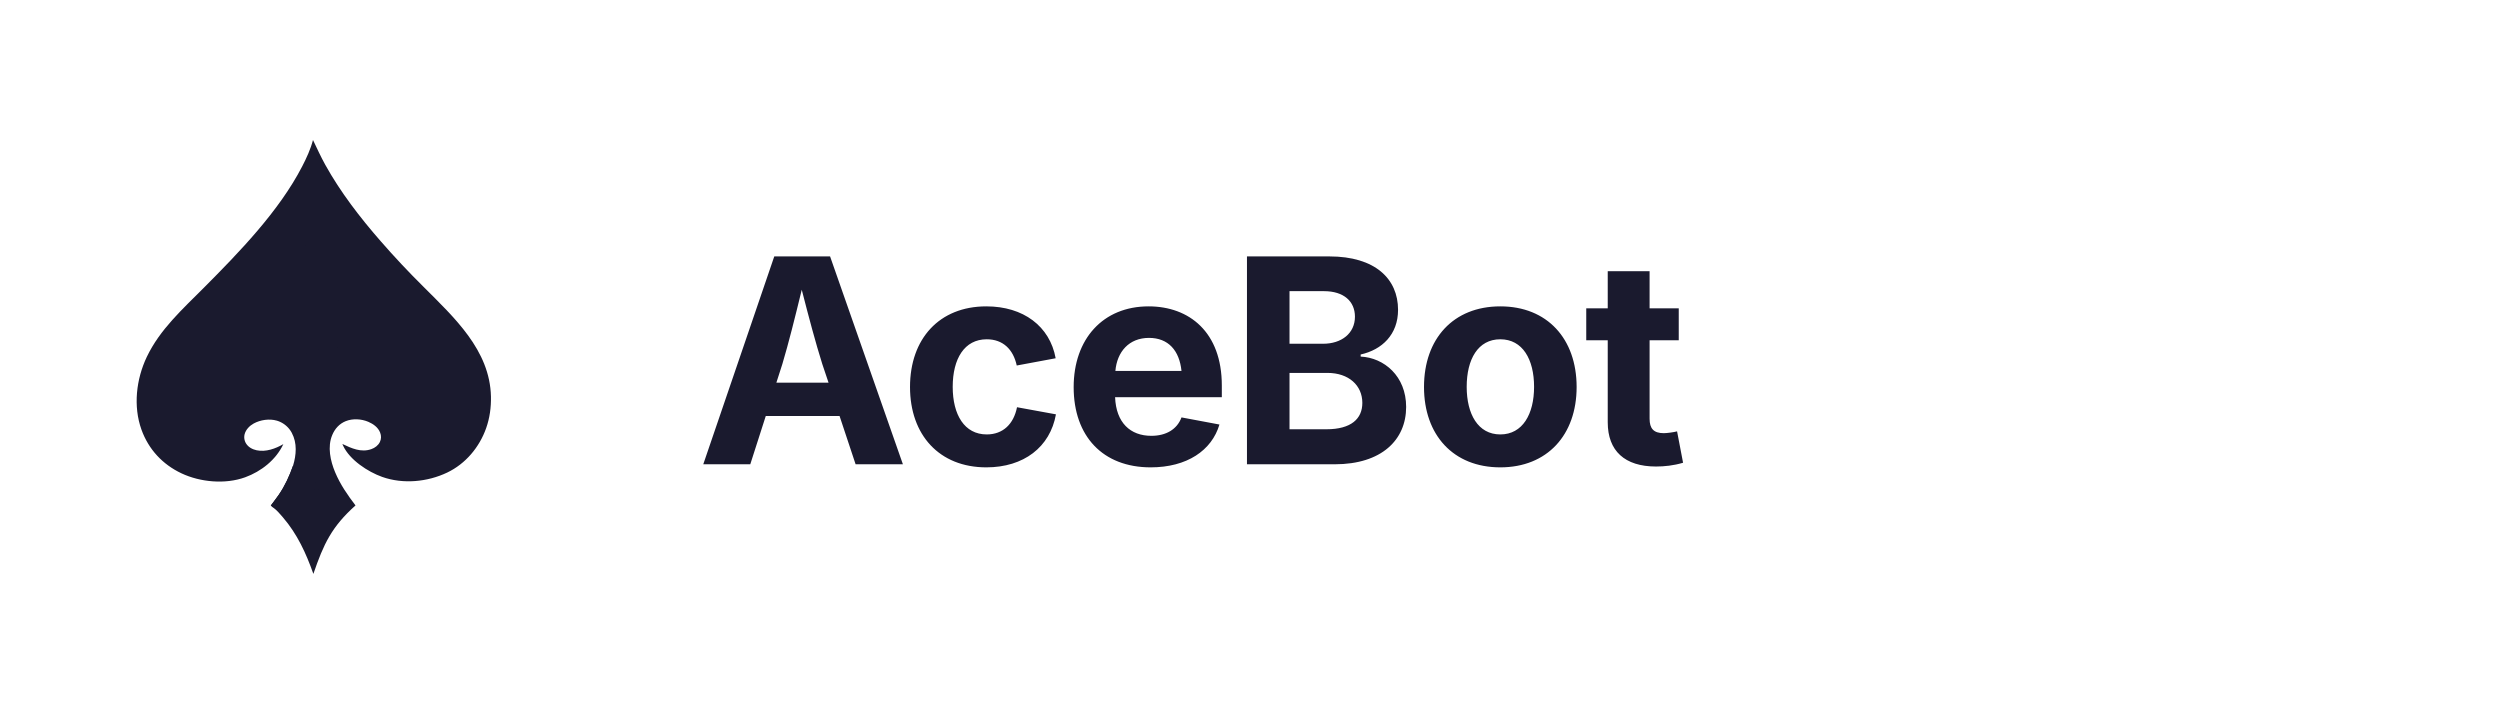
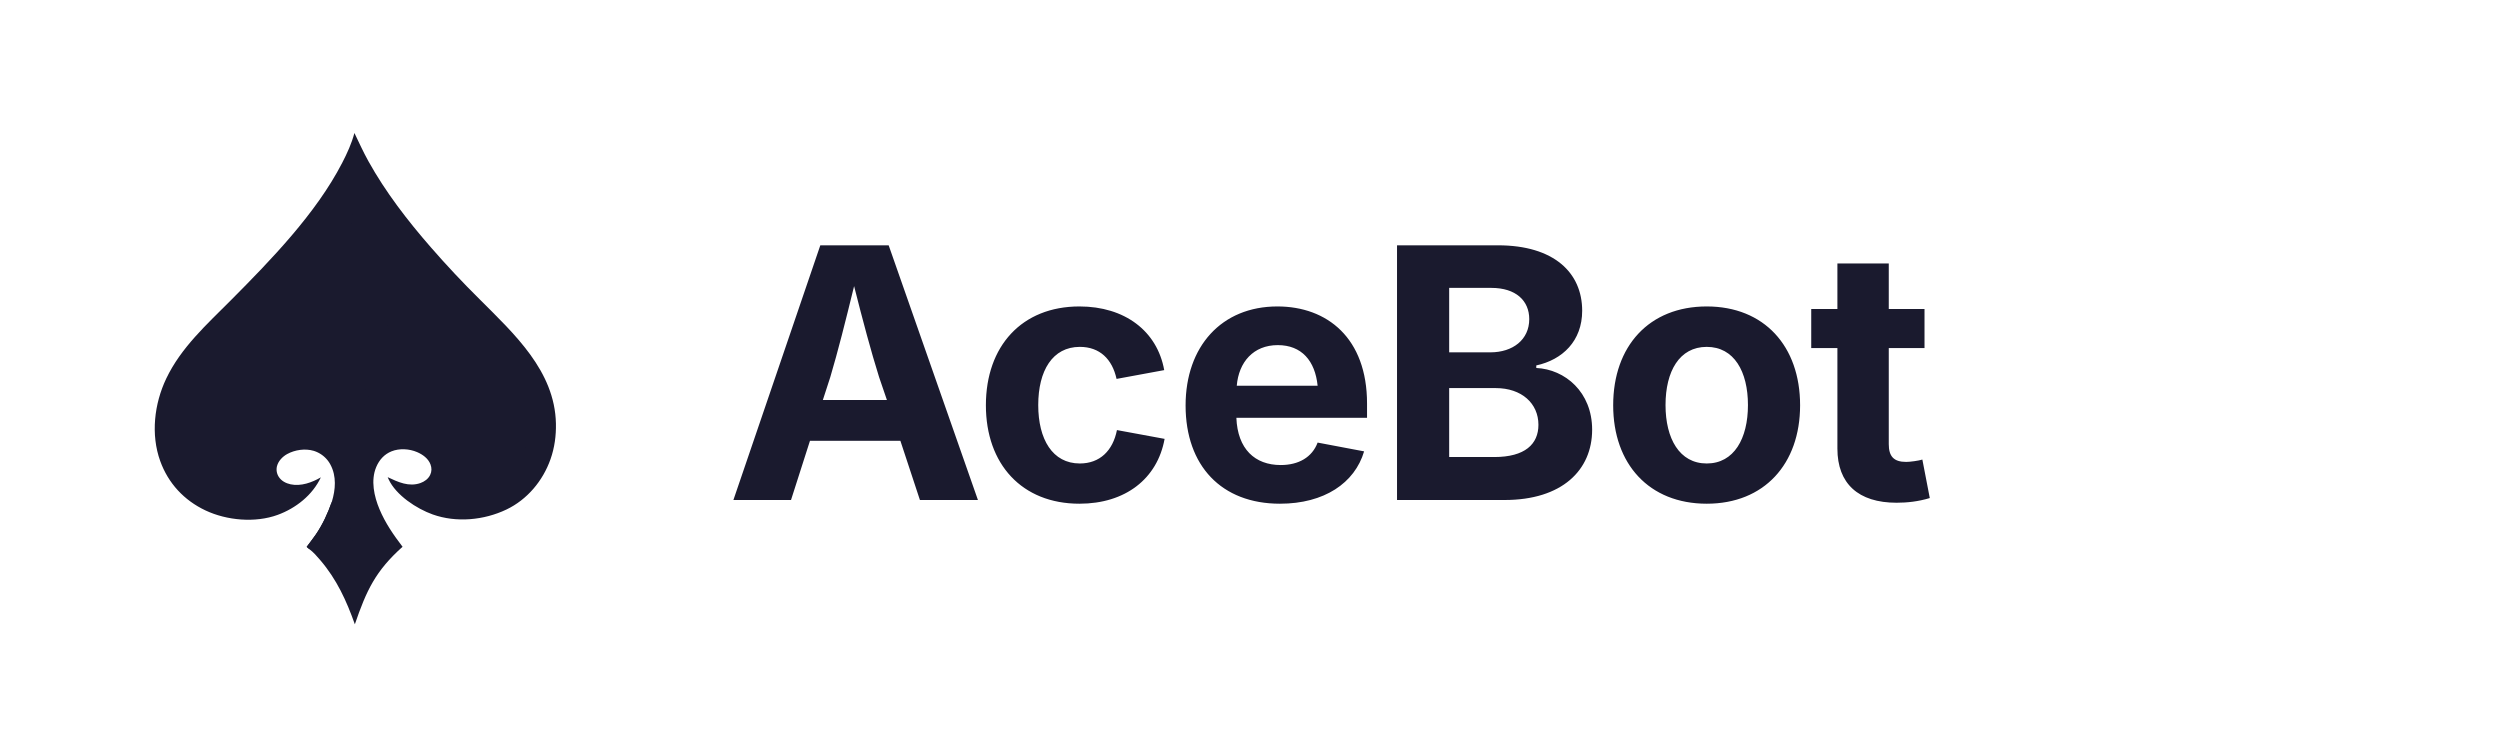
- <svg xmlns="http://www.w3.org/2000/svg" viewBox="0 0 280 80">
-   <g fill="#1a1a2e" transform="translate(0, 5) scale(0.068)">
+ <svg xmlns="http://www.w3.org/2000/svg" viewBox="0 0 200 60">
+   <g fill="#1a1a2e" transform="translate(0, 2) scale(0.055)">
    <path d="M515.507 157.075C522.154 170.856 528.368 184.62 535.812 198.022C560.821 243.046 592.999 284.752 626.795 323.476Q660.733 362.441 697.479 398.771C747.607 449.043 807.018 503.036 808.622 579.684C808.993 597.408 806.642 614.826 800.732 631.591C789.642 663.048 766.877 690.322 736.589 704.78C703.906 720.381 663.835 724.179 629.465 711.961C605.979 703.613 576.038 683.968 565.248 660.8Q564.536 659.261 563.885 657.695C578.989 664.851 594.797 672.202 611.644 666.205C617.534 664.109 622.891 660.192 625.674 654.466C628.078 649.522 628.11 644.172 626.142 639.076C622.8 630.421 614.862 624.728 606.603 621.207C595.281 616.38 581.009 615.495 569.488 620.118C558.924 624.357 551.622 632.55 547.254 642.901C539.025 662.402 544.129 685.627 552.024 704.402C560.471 724.491 572.383 741.712 585.538 758.927C546.159 794.191 533.065 822.341 516.14 871.713C504.071 837.617 489.771 806.366 466.087 778.692C461.31 773.11 455.888 766.701 449.935 762.434L446.08 759.062C450.38 753.166 454.994 747.477 459.122 741.46C469.422 726.441 476.688 710.471 482.708 693.351C488.065 675.758 489.629 656.279 480.679 639.565Q480.202 638.66 479.68 637.78Q479.159 636.899 478.594 636.046Q478.03 635.193 477.424 634.369Q476.817 633.545 476.171 632.752Q475.524 631.959 474.839 631.199Q474.154 630.439 473.432 629.715Q472.71 628.99 471.953 628.302Q471.195 627.614 470.405 626.964Q469.614 626.315 468.793 625.705Q467.971 625.096 467.12 624.528Q466.269 623.96 465.39 623.436Q464.512 622.911 463.609 622.43Q462.706 621.95 461.78 621.515Q460.854 621.08 459.907 620.691Q458.961 620.303 457.996 619.962Q457.031 619.621 456.051 619.329C443.763 615.723 428.888 617.934 417.729 624.062C411.053 627.729 404.9 634.058 402.919 641.564Q402.794 642.049 402.694 642.54Q402.594 643.03 402.519 643.525Q402.444 644.02 402.394 644.518Q402.344 645.017 402.32 645.517Q402.295 646.017 402.296 646.518Q402.297 647.018 402.323 647.518Q402.349 648.018 402.4 648.517Q402.452 649.015 402.529 649.509Q402.605 650.004 402.707 650.494Q402.808 650.985 402.935 651.469Q403.061 651.954 403.212 652.431Q403.363 652.909 403.537 653.378Q403.712 653.847 403.91 654.307Q404.109 654.767 404.33 655.216Q404.552 655.665 404.795 656.102Q405.039 656.54 405.305 656.964C409.092 663.107 415.757 666.595 422.633 668.087C437.639 671.342 453.855 665.447 466.704 657.954C454.574 683.826 430.326 702.903 403.811 712.572C371.218 724.457 329.996 720.753 298.839 706.049C267.796 691.398 244.712 666.649 233.013 634.16C219.121 595.581 224.369 550.895 241.788 514.305C263.287 469.147 300.943 435.387 335.65 400.521C394.007 341.897 459.657 274.251 497.726 200.52C504.897 186.632 511.548 172.241 515.507 157.075Z" />
    <path d="M482.708 693.351C483.046 695.79 482.105 697.905 482.036 700.341L482.656 697.682C481.915 702.061 480.09 706.1 478.763 710.316C477.584 714.064 476.824 718.008 475.34 721.65C469.373 736.296 458.355 747.883 450.695 761.43C450.32 762.093 450.493 761.835 449.935 762.434L446.08 759.062C450.38 753.166 454.994 747.477 459.122 741.46C469.422 726.441 476.688 710.471 482.708 693.351Z" />
    <path d="M468.676 439.405C486.015 391.464 503.496 342.527 511.012 291.931C513.154 277.514 513.844 263.329 514.833 248.832C516.306 256.462 516.467 264.044 517.242 271.74Q519.04 288.586 521.994 305.268C528.364 340.17 540.589 373.502 552.661 406.742C556.64 417.699 560.023 429.479 564.727 440.117C570.422 453.328 574.519 466.893 579.732 480.247L581.744 486.027C586.148 498.774 590.059 511.797 594.733 524.435C567.891 563.57 543.272 603.895 531.571 650.297C533.718 664.94 534.525 693.28 531.496 707.442C530.521 712.003 527.487 715.779 526.52 720.24C525.481 725.031 525.578 730.718 523.66 735.231C521.906 735.115 522.406 733.622 520.703 734.639C518.024 739.675 519.401 745.463 518.084 750.776Q518.003 762.378 517.471 773.967C517.441 774.119 517.408 774.271 517.379 774.424C516.849 777.251 517.532 784.154 515.659 785.944C513.279 783.353 514.402 777.569 513.502 774.222C513.145 764.365 512.524 754.513 512.446 744.649C511.471 737.686 509.262 728.943 505.717 722.856L505.178 722.746Q504.446 724.546 503.671 726.328L503.326 726.202C502.842 725.119 502.886 725.591 502.951 724.605C503.287 719.532 499.761 713.753 498.392 708.766C492.523 687.382 491.451 663.965 497.107 642.422C490.678 624.082 483.733 605.926 474.75 588.661C463.701 567.425 450.067 547.479 437.329 527.231C441.874 512.749 447.242 498.521 452.18 484.167C457.823 469.434 462.086 453.702 468.676 439.405Z" />
    <path d="M452.18 484.167C453.488 483.121 454.185 482.534 455.966 482.598C462.886 482.844 480.578 498.106 485.018 503.623C490.054 509.881 488.161 516.939 490.449 520.962C491.865 520.697 491.935 520.63 493.209 521.271C493.556 522.084 493.718 522.457 493.739 523.359C492.767 537.882 495.717 544.947 503.51 557.042C505.843 560.662 508.067 564.486 510.622 567.946C511.735 566.453 512.458 565.045 514.183 564.253C515.54 564.461 516.43 564.87 517.642 565.472C518.039 566.892 518.44 568.276 518.978 569.653L519.695 569.578C521.044 567.095 522.255 564.499 523.728 562.091C528.263 554.68 534.604 547.39 536.324 538.638C537.165 534.36 536.791 529.751 537.189 525.394L537.703 525.101C538.191 526.729 538.664 527.973 539.702 529.336C539.788 529.45 539.878 529.56 539.966 529.673C542.233 512.478 540.807 511.258 554.634 499.436C563.411 494.605 570.952 485.537 581.744 486.027C586.148 498.774 590.059 511.797 594.733 524.435C567.891 563.57 543.272 603.895 531.571 650.297C533.718 664.94 534.525 693.28 531.496 707.442C530.521 712.003 527.487 715.779 526.52 720.24C525.481 725.031 525.578 730.718 523.66 735.231C521.906 735.115 522.406 733.622 520.703 734.639C518.024 739.675 519.401 745.463 518.084 750.776Q518.003 762.378 517.471 773.967C517.441 774.119 517.408 774.271 517.379 774.424C516.849 777.251 517.532 784.154 515.659 785.944C513.279 783.353 514.402 777.569 513.502 774.222C513.145 764.365 512.524 754.513 512.446 744.649C511.471 737.686 509.262 728.943 505.717 722.856L505.178 722.746Q504.446 724.546 503.671 726.328L503.326 726.202C502.842 725.119 502.886 725.591 502.951 724.605C503.287 719.532 499.761 713.753 498.392 708.766C492.523 687.382 491.451 663.965 497.107 642.422C490.678 624.082 483.733 605.926 474.75 588.661C463.701 567.425 450.067 547.479 437.329 527.231C441.874 512.749 447.242 498.521 452.18 484.167Z" />
    <path d="M452.18 484.167C453.488 483.121 454.185 482.534 455.966 482.598C462.886 482.844 480.578 498.106 485.018 503.623C490.054 509.881 488.161 516.939 490.449 520.962C490.44 521.277 490.437 521.593 490.423 521.908C490.145 528.046 487.346 532.516 488.507 539.06C490.658 551.184 499.27 561.577 504.382 572.62C509.674 584.048 512.515 611.471 510.926 623.857C510.008 631.013 507.492 637.858 505.567 644.781C504.365 649.1 503.653 654.142 501.673 658.159Q499.621 650.224 497.107 642.422C490.678 624.082 483.733 605.926 474.75 588.661C463.701 567.425 450.067 547.479 437.329 527.231C441.874 512.749 447.242 498.521 452.18 484.167Z" />
    <path d="M490.449 520.962C491.865 520.697 491.935 520.63 493.209 521.271C493.556 522.084 493.718 522.457 493.739 523.359C492.767 537.882 495.717 544.947 503.51 557.042C505.843 560.662 508.067 564.486 510.622 567.946C511.735 566.453 512.458 565.045 514.183 564.253C515.54 564.461 516.43 564.87 517.642 565.472C518.039 566.892 518.44 568.276 518.978 569.653L519.695 569.578C521.044 567.095 522.255 564.499 523.728 562.091C528.263 554.68 534.604 547.39 536.324 538.638C537.165 534.36 536.791 529.751 537.189 525.394L537.703 525.101C538.191 526.729 538.664 527.973 539.702 529.336C539.788 529.45 539.878 529.56 539.966 529.673C540.263 532.83 540.858 536.319 540.38 539.472C538.938 548.979 532.411 556.62 527.984 564.873C524.931 570.564 522.439 577.37 520.884 583.626C518.461 593.367 515.911 614.989 517.037 624.826C517.981 633.077 520.266 640.282 520.14 648.791C518.634 647.161 516.786 644.612 514.403 644.439C513.098 644.344 511.943 644.957 511.071 645.882C506.283 650.96 505.893 665.149 505.813 671.795C505.372 668.936 503.983 666.101 503.209 663.272L501.673 658.159C503.653 654.142 504.365 649.1 505.567 644.781C507.492 637.858 510.008 631.013 510.926 623.857C512.515 611.471 509.674 584.048 504.382 572.62C499.27 561.577 490.658 551.184 488.507 539.06C487.346 532.516 490.145 528.046 490.423 521.908C490.437 521.593 490.44 521.277 490.449 520.962Z" />
    <path d="M505.813 671.795C505.893 665.149 506.283 650.96 511.071 645.882C511.943 644.957 513.098 644.344 514.403 644.439C516.786 644.612 518.634 647.161 520.14 648.791C524.287 668.227 522.9 691.444 518.072 710.746C516.315 711.973 514.617 713.153 512.703 714.132C508.601 700.285 508.657 685.818 505.813 671.795Z" />
    <path d="M497.107 642.422Q499.621 650.224 501.673 658.159L503.209 663.272C501.765 675.94 501.364 689.261 505.513 701.5C507.481 707.304 510.065 712.993 511.26 719.025C512.917 727.391 512.637 736.164 512.446 744.649C511.471 737.686 509.262 728.943 505.717 722.856L505.178 722.746Q504.446 724.546 503.671 726.328L503.326 726.202C502.842 725.119 502.886 725.591 502.951 724.605C503.287 719.532 499.761 713.753 498.392 708.766C492.523 687.382 491.451 663.965 497.107 642.422Z" />
    <path d="M518.084 750.776C517.684 740.598 517.708 729.275 519.784 719.308C521.91 709.098 525.539 698.865 526.983 688.565C527.734 683.217 527.399 677.873 527.45 672.493C527.522 664.936 529.085 657.417 531.571 650.297C533.718 664.94 534.525 693.28 531.496 707.442C530.521 712.003 527.487 715.779 526.52 720.24C525.481 725.031 525.578 730.718 523.66 735.231C521.906 735.115 522.406 733.622 520.703 734.639C518.024 739.675 519.401 745.463 518.084 750.776Z" />
    <path d="M564.727 440.117C570.422 453.328 574.519 466.893 579.732 480.247L581.744 486.027C570.952 485.537 563.411 494.605 554.634 499.436C540.807 511.258 542.233 512.478 539.966 529.673C539.878 529.56 539.788 529.45 539.702 529.336C538.664 527.973 538.191 526.729 537.703 525.101L537.189 525.394C536.791 529.751 537.165 534.36 536.324 538.638C534.604 547.39 528.263 554.68 523.728 562.091C522.255 564.499 521.044 567.095 519.695 569.578L518.978 569.653C518.44 568.276 518.039 566.892 517.642 565.472C519.302 564.21 520.65 562.701 521.988 561.114C530.446 551.09 535.649 540.176 534.417 526.869C534.158 524.071 532.914 510.464 530.495 509.69C527.733 508.807 527.677 510.507 524.655 508.021C525.636 503.14 523.554 498.218 524.95 492.749C528.894 477.3 541.683 461.939 553.23 451.216C557.083 447.639 562.192 444.829 564.727 440.117Z" />
    <path d="M579.732 480.247L581.744 486.027C570.952 485.537 563.411 494.605 554.634 499.436C559.642 486.65 574.154 488.317 579.732 480.247Z" />
    <path d="M468.676 439.405C468.713 439.685 468.757 439.964 468.788 440.244C468.957 441.76 467.56 445.253 468.658 446.193C471.913 448.979 475.992 450.685 479.23 453.454C491.395 463.861 503.896 480.662 505.361 497.109C505.544 499.17 505.559 501.249 505.141 503.285C504.993 503.472 504.839 503.654 504.697 503.845C504.088 504.663 503.856 505.538 503.539 506.493C502.631 509.234 501.766 510.503 499.273 511.919C498.494 512.361 497.724 512.816 496.941 513.252C495.328 516.516 494.499 519.814 493.739 523.359C493.718 522.457 493.556 522.084 493.209 521.271C491.935 520.63 491.865 520.697 490.449 520.962C488.161 516.939 490.054 509.881 485.018 503.623C480.578 498.106 462.886 482.844 455.966 482.598C454.185 482.534 453.488 483.121 452.18 484.167C457.823 469.434 462.086 453.702 468.676 439.405Z" />
    <path d="M496.941 513.252C497.724 512.816 498.494 512.361 499.273 511.919C501.766 510.503 502.631 509.234 503.539 506.493C503.856 505.538 504.088 504.663 504.697 503.845C504.839 503.654 504.993 503.472 505.141 503.285C504.846 506.336 504.832 509.577 504.098 512.544C502.966 517.124 500.638 521.29 499.172 525.762C495.659 536.478 501.006 547.33 507.809 555.507C509.817 557.92 511.763 559.533 514.527 561.05C522.289 556.715 528.02 549.82 530.511 541.218C535.306 524.653 523.588 512.846 524.655 508.021C527.677 510.507 527.733 508.807 530.495 509.69C532.914 510.464 534.158 524.071 534.417 526.869C535.649 540.176 530.446 551.09 521.988 561.114C520.65 562.701 519.302 564.21 517.642 565.472C516.43 564.87 515.54 564.461 514.183 564.253C512.458 565.045 511.735 566.453 510.622 567.946C508.067 564.486 505.843 560.662 503.51 557.042C495.717 544.947 492.767 537.882 493.739 523.359C494.499 519.814 495.328 516.516 496.941 513.252Z" />
    <path d="M512.466 514.014C513.309 513.995 514.16 513.981 515.001 514.063C518.966 514.453 523.068 517.624 525.332 520.761C528.674 525.392 530.206 531.783 529.185 537.413C527.886 544.573 523.263 549.699 517.599 553.816C516.736 554.06 515.868 554.337 514.96 554.313C511.976 554.234 508.857 552.008 506.994 549.821C503.076 545.222 500.77 538.258 501.326 532.231C502.043 524.464 506.646 518.726 512.466 514.014Z" />
    <path d="M652.292 682.878C655.583 680.732 658.444 677.917 661.714 675.7C663.538 674.463 668.19 672.473 669.381 671.013C669.552 670.803 669.592 670.515 669.697 670.265L666.883 669.276L666.909 668.483C671.519 664.64 692.052 659.867 698.852 657.795C704.436 656.094 709.764 653.526 715.243 651.51C720.785 649.471 726.629 647.927 732.035 645.566C738.693 642.657 742.096 639.341 749.712 637.778C747.77 640.778 744.652 643.739 743.414 647.076C743.251 649.132 742.882 650.184 744.173 651.921C742.608 653.366 741.074 654.888 739.453 656.269C739.325 657.523 739.033 658.763 739.609 659.935C743.447 656.467 746.815 652.382 750.273 648.537C752.636 644.704 755.78 641.133 758.532 637.558L758.244 639.895C759.122 640.439 759.775 640.642 760.755 640.928C761.673 642.389 761.685 643.359 761.32 645.044C757.579 662.367 740.392 675.04 726.197 683.682C716.417 689.636 699.841 698.971 688.564 699.606C684.483 699.836 680.365 697.803 676.336 698.127C670.899 698.565 664.909 700.975 659.47 699.695C658.621 699.496 657.733 699.307 657.206 698.553C654.764 695.053 653.965 689.24 649.615 687.308C638.728 687.704 621.735 687.07 611.936 682.462C620.259 683.739 628.538 684.486 636.929 685.184C642.347 684.022 646.656 683.125 652.292 682.878Z" />
    <path d="M652.292 682.878C655.583 680.732 658.444 677.917 661.714 675.7C663.538 674.463 668.19 672.473 669.381 671.013C669.552 670.803 669.592 670.515 669.697 670.265L666.883 669.276L666.909 668.483C671.519 664.64 692.052 659.867 698.852 657.795C704.436 656.094 709.764 653.526 715.243 651.51C720.785 649.471 726.629 647.927 732.035 645.566C738.693 642.657 742.096 639.341 749.712 637.778C747.77 640.778 744.652 643.739 743.414 647.076C744.652 643.739 747.77 640.778 749.712 637.778L751.853 635.302C753.95 630.657 757.283 626.238 759.591 621.6C767.339 606.031 768.765 592.464 769.845 575.496C769.923 574.272 769.748 573.295 770.709 572.456C772.934 576.804 770.07 595.217 768.821 600.587L769.626 601.012L769.864 600.271C770.304 598.93 770.717 597.521 771.873 596.632C772.291 597.953 772.084 598.443 771.737 599.754C771.322 601.323 771.03 602.947 770.732 604.542C771.248 605.161 770.947 605.041 771.51 605.123C769.446 612.682 766.35 623.345 761.333 629.51C759.21 633.359 756.987 637.418 754.084 640.743C753.525 640.284 752.811 639.774 752.37 639.204C751.769 638.426 751.852 637.929 751.949 636.98C751.981 636.671 752.082 636.367 752.064 636.057C752.049 635.796 751.924 635.554 751.853 635.302Z" />
    <path d="M768.821 600.587L769.626 601.012L769.864 600.271C770.304 598.93 770.717 597.521 771.873 596.632C772.291 597.953 772.084 598.443 771.737 599.754C771.322 601.323 771.03 602.947 770.732 604.542C771.248 605.161 770.947 605.041 771.51 605.123C769.446 612.682 766.35 623.345 761.333 629.51C759.381 630.308 758.489 632.351 757.63 634.185C757.558 634.34 757.497 634.499 757.431 634.656L755.864 633.845C757.029 628.692 760.819 623.224 762.995 618.312C765.524 612.607 767.167 606.587 768.821 600.587Z" />
    <path d="M751.853 635.302C751.924 635.554 752.049 635.796 752.064 636.057C752.082 636.367 751.981 636.671 751.949 636.98C751.852 637.929 751.769 638.426 752.37 639.204C752.811 639.774 753.525 640.284 754.084 640.743C750.991 644.593 747.92 648.681 744.173 651.921C742.882 650.184 743.251 649.132 743.414 647.076C744.652 643.739 747.77 640.778 749.712 637.778L751.853 635.302Z" />
    <path d="M517.471 773.967Q517.391 783.172 517.579 792.375C519.263 804.102 517.253 817.813 515.601 829.51C514.213 823.093 513.363 816.138 513.465 809.563C512.654 797.812 513.316 785.984 513.502 774.222C514.402 777.569 513.279 783.353 515.659 785.944C517.532 784.154 516.849 777.251 517.379 774.424C517.408 774.271 517.441 774.119 517.471 773.967Z" />
    <path d="M517.579 792.375C519.263 804.102 517.253 817.813 515.601 829.51C514.213 823.093 513.363 816.138 513.465 809.563C514.06 810.905 514.025 811.495 515.405 812.096C517.589 809.909 517.451 796.138 517.579 792.375Z" />
  </g>
-   <text x="78" y="52" font-family="Inter, -apple-system, BlinkMacSystemFont, 'Segoe UI', Roboto, sans-serif" font-size="32" font-weight="700" fill="#1a1a2e" letter-spacing="-0.5">AceBot</text>
+   <text x="58" y="40" font-family="Inter, -apple-system, BlinkMacSystemFont, 'Segoe UI', Roboto, sans-serif" font-size="28" font-weight="700" fill="#1a1a2e" letter-spacing="-0.5">AceBot</text>
</svg>
